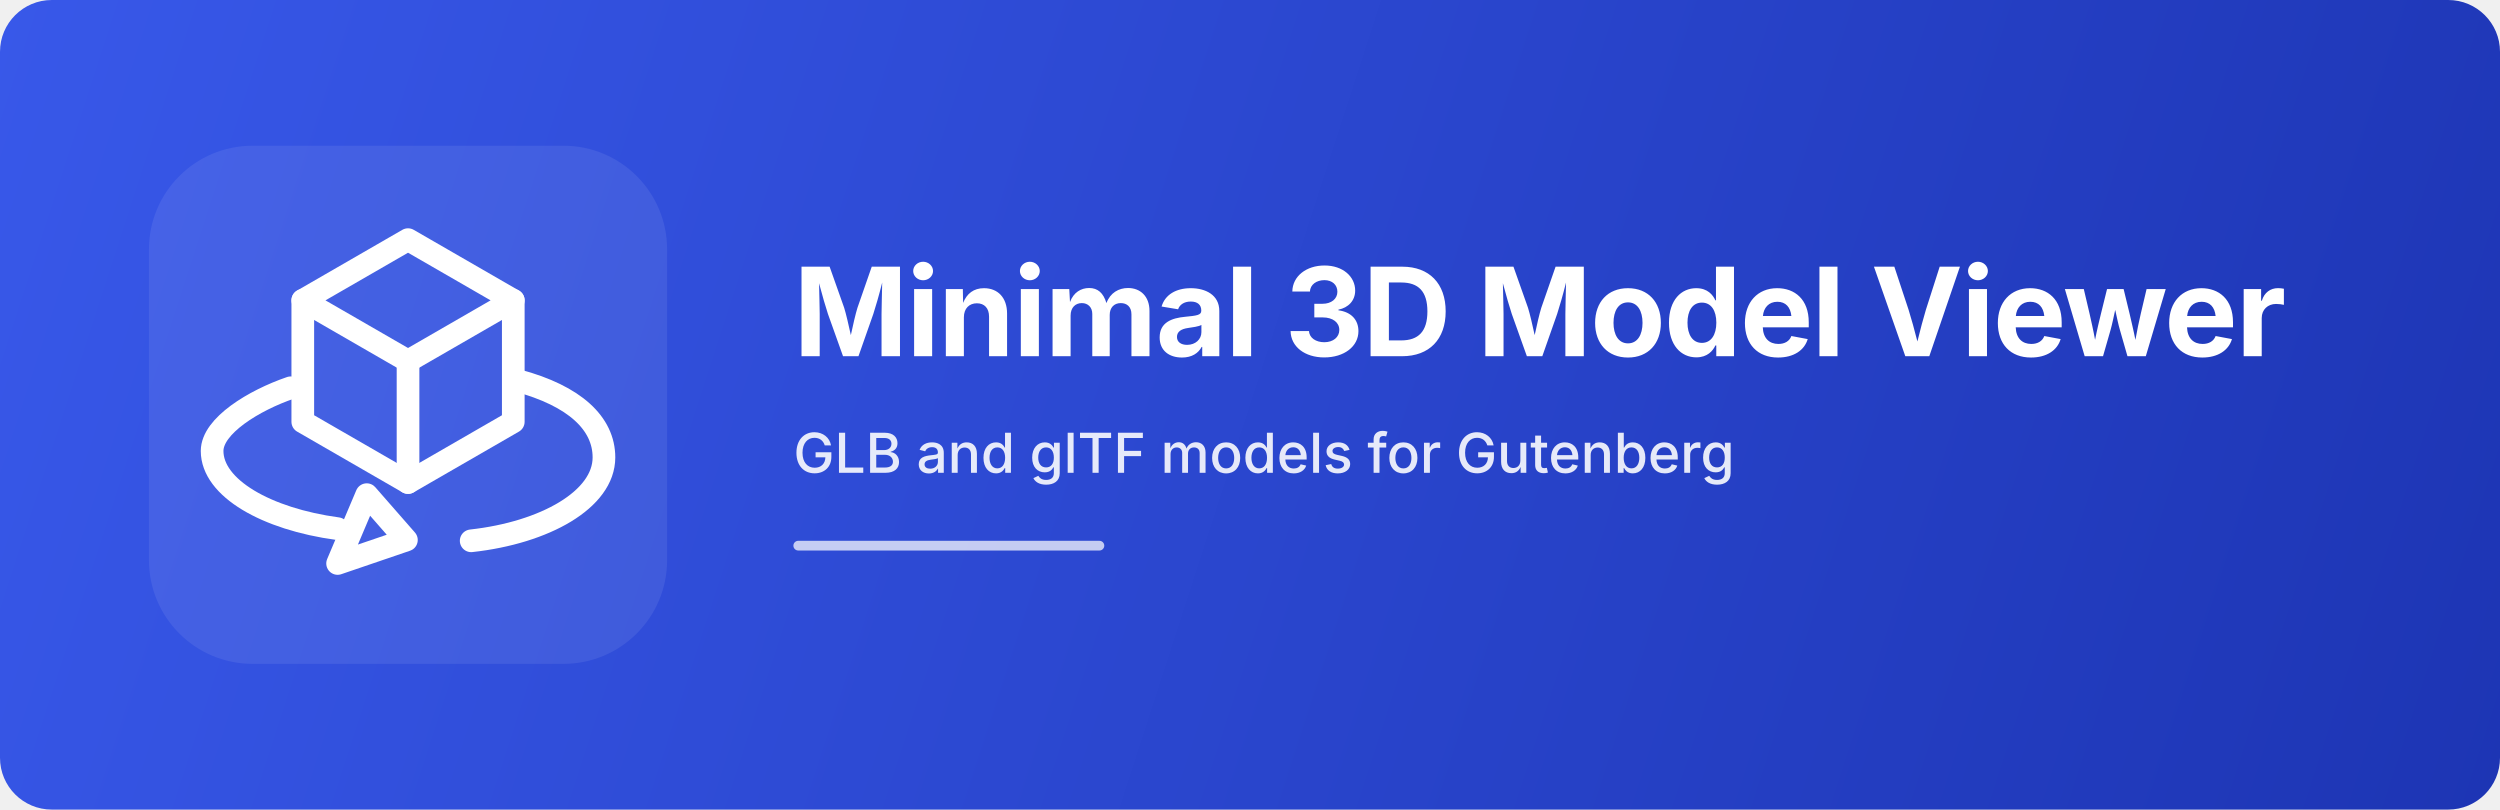
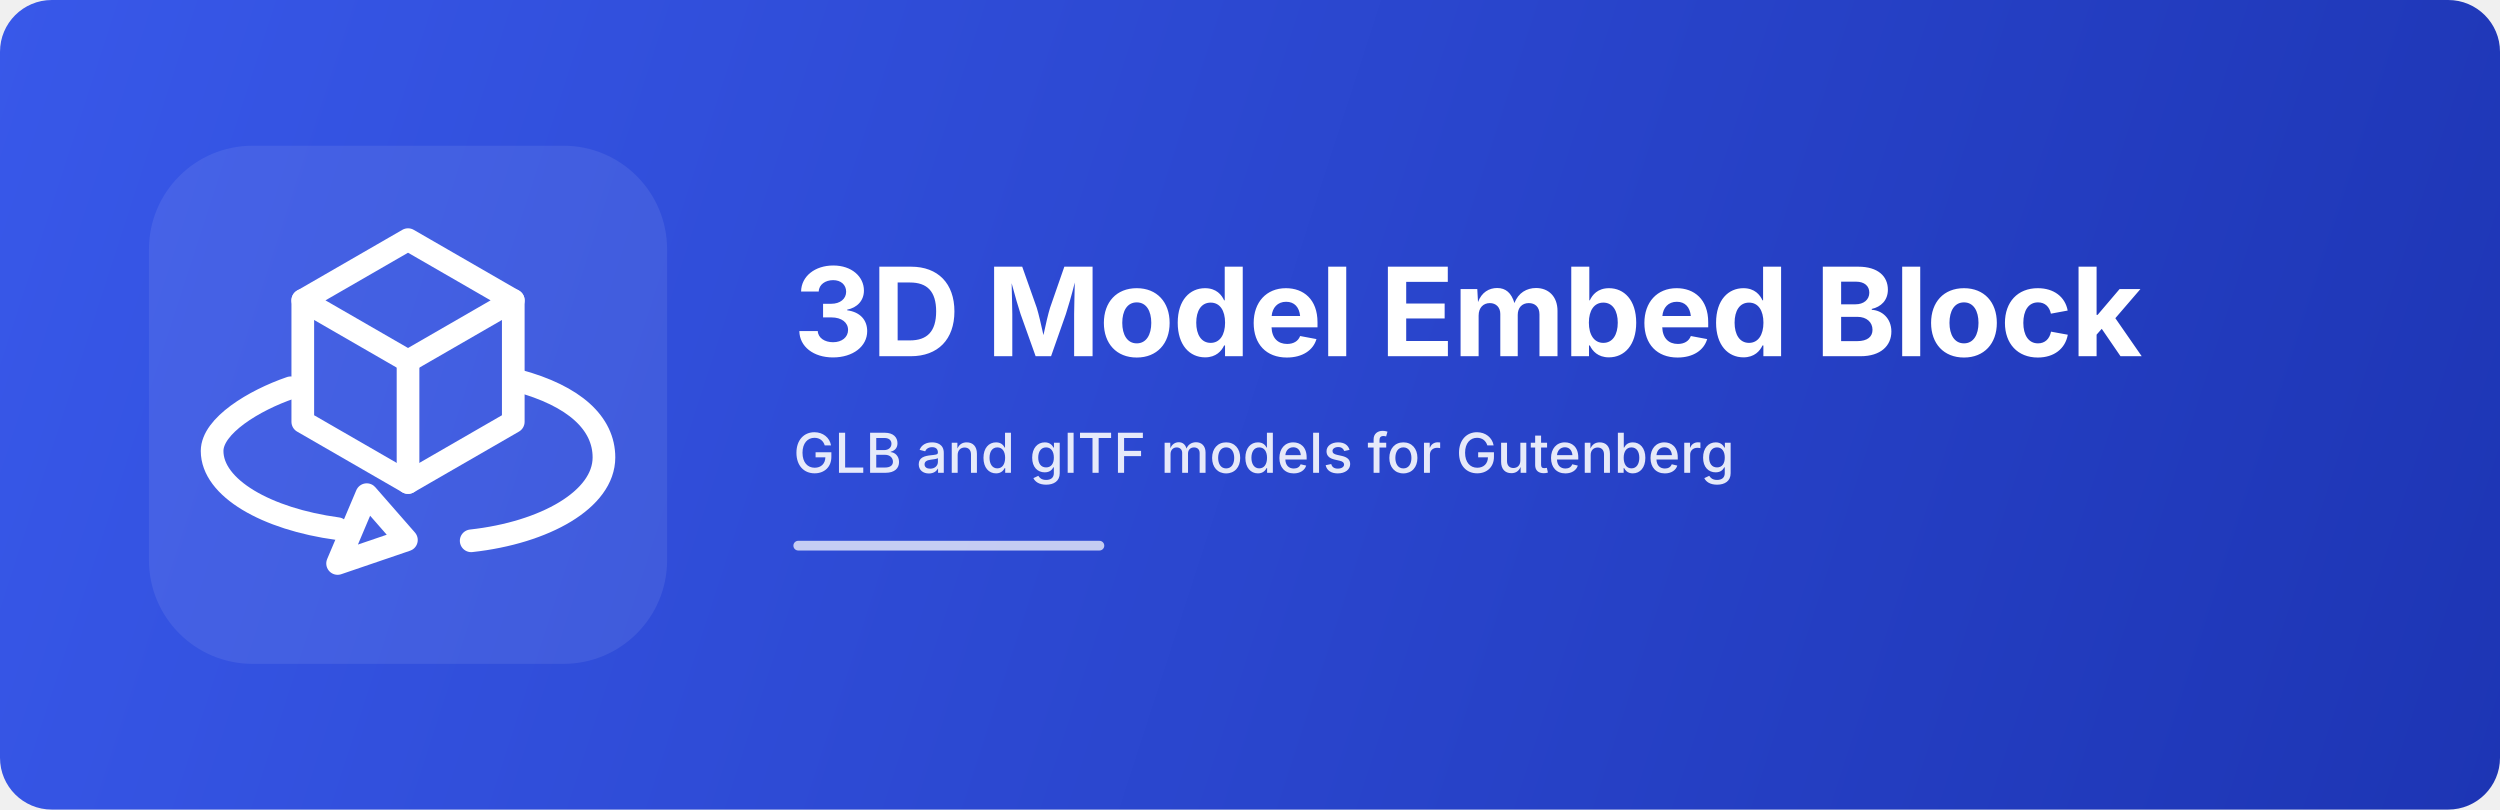
<svg xmlns="http://www.w3.org/2000/svg" width="1544" height="500" viewBox="0 0 1544 500" fill="none">
  <defs>
    <linearGradient id="bg" x1="0" y1="0" x2="1544" y2="500" gradientUnits="userSpaceOnUse">
      <stop offset="0" stop-color="#3858E9" />
      <stop offset="1" stop-color="#1D35B4" />
    </linearGradient>
  </defs>
  <rect width="1544" height="500" rx="32" fill="url(#bg)" />
  <rect x="92" y="90" width="320" height="320" rx="64" fill="rgba(255,255,255,0.08)" />
  <g transform="translate(124 122) scale(0.5)">
    <path d="M334 424C425 414 498 373 498 321C498 279 462 245 391 226" stroke="#FFFFFF" stroke-width="28" stroke-linecap="round" stroke-linejoin="round" />
    <path d="M111 235C65.682 250.538 14 281.957 14 313.032C14 358.731 80.992 397.118 169 409" stroke="#FFFFFF" stroke-width="28" stroke-linecap="round" stroke-linejoin="round" />
    <path d="M205 367L254 423L169 452Z" stroke="#FFFFFF" stroke-width="28" stroke-linecap="round" stroke-linejoin="round" />
    <path d="M256 52L386 127L256 202L126 127Z" stroke="#FFFFFF" stroke-width="28" stroke-linecap="round" stroke-linejoin="round" />
    <path d="M126 127V277L256 352L386 277V127" stroke="#FFFFFF" stroke-width="28" stroke-linecap="round" stroke-linejoin="round" />
    <path d="M256 202V352" stroke="#FFFFFF" stroke-width="28" stroke-linecap="round" stroke-linejoin="round" />
  </g>
  <text x="490" y="220" fill="#FFFFFF" font-family="-apple-system, BlinkMacSystemFont, 'Segoe UI', sans-serif" font-size="76" font-weight="700" letter-spacing="-1">
- 		Minimal 3D Model Viewer
+ 		3D Model Embed Block
	</text>
  <text x="490" y="292" fill="rgba(255,255,255,0.88)" font-family="-apple-system, BlinkMacSystemFont, 'Segoe UI', sans-serif" font-size="34" font-weight="500">
		GLB and glTF models for Gutenberg
	</text>
  <rect x="490" y="334" width="192" height="6" rx="3" fill="rgba(255,255,255,0.72)" />
</svg>
